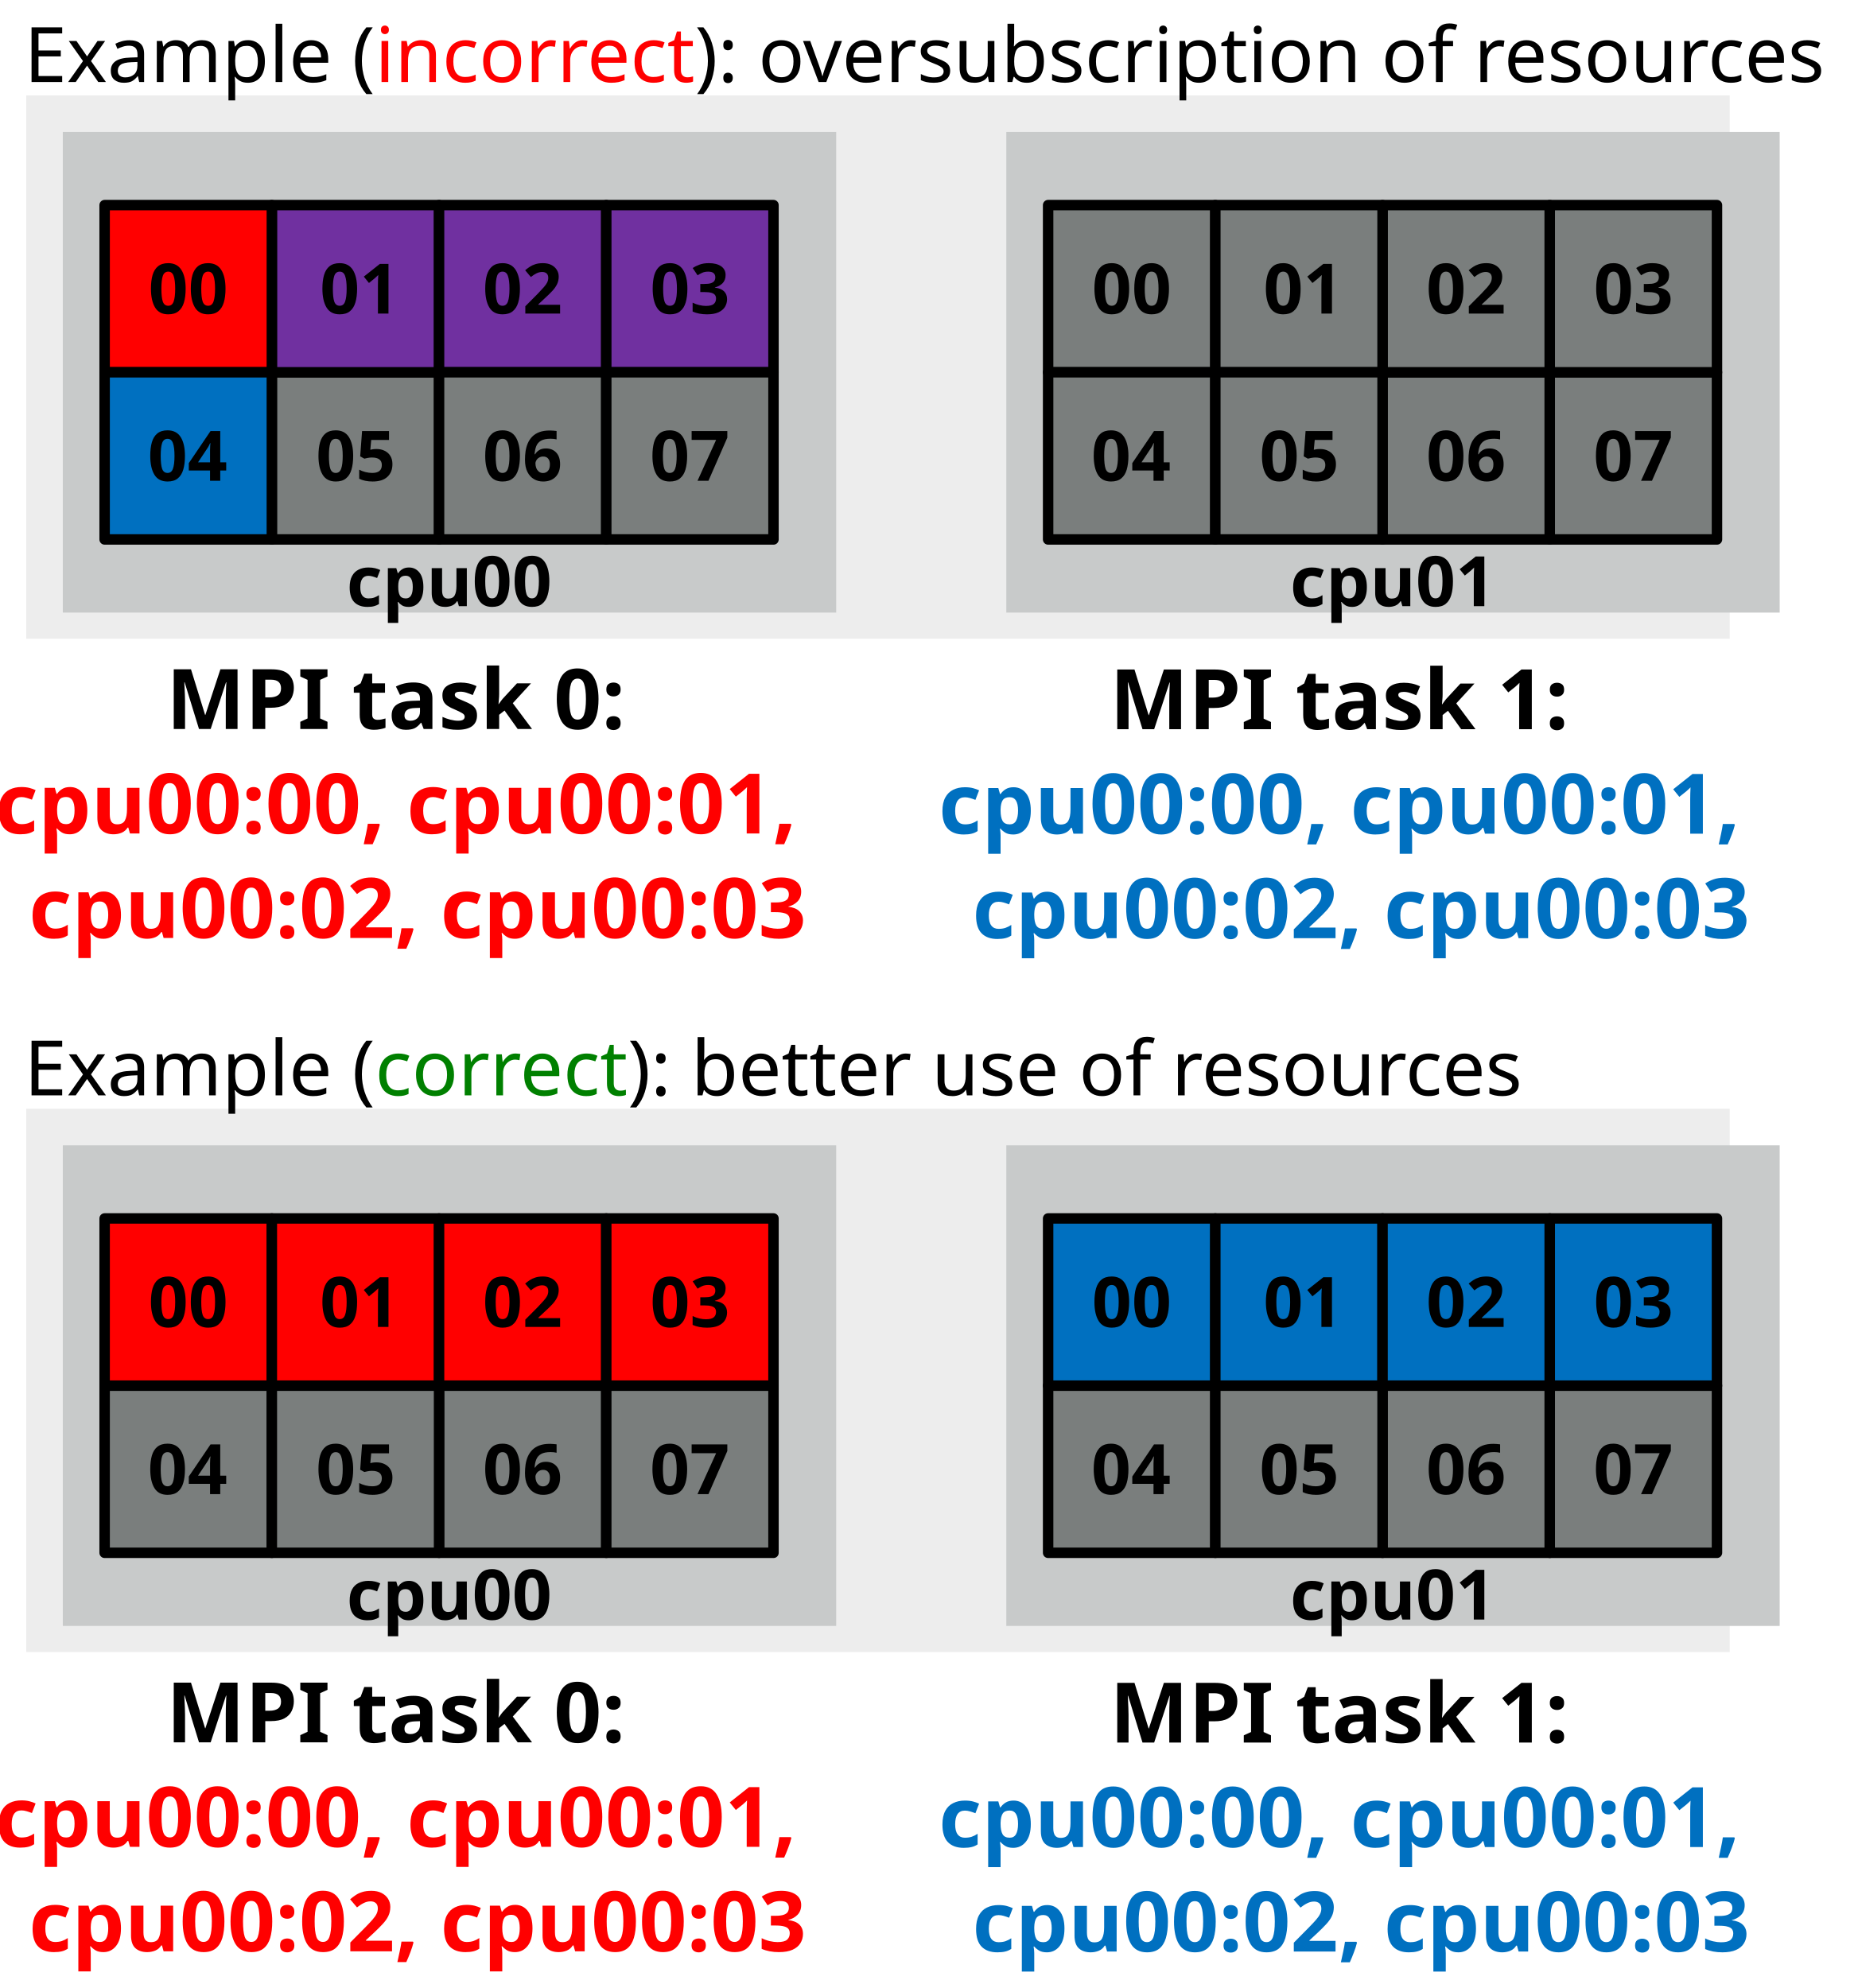
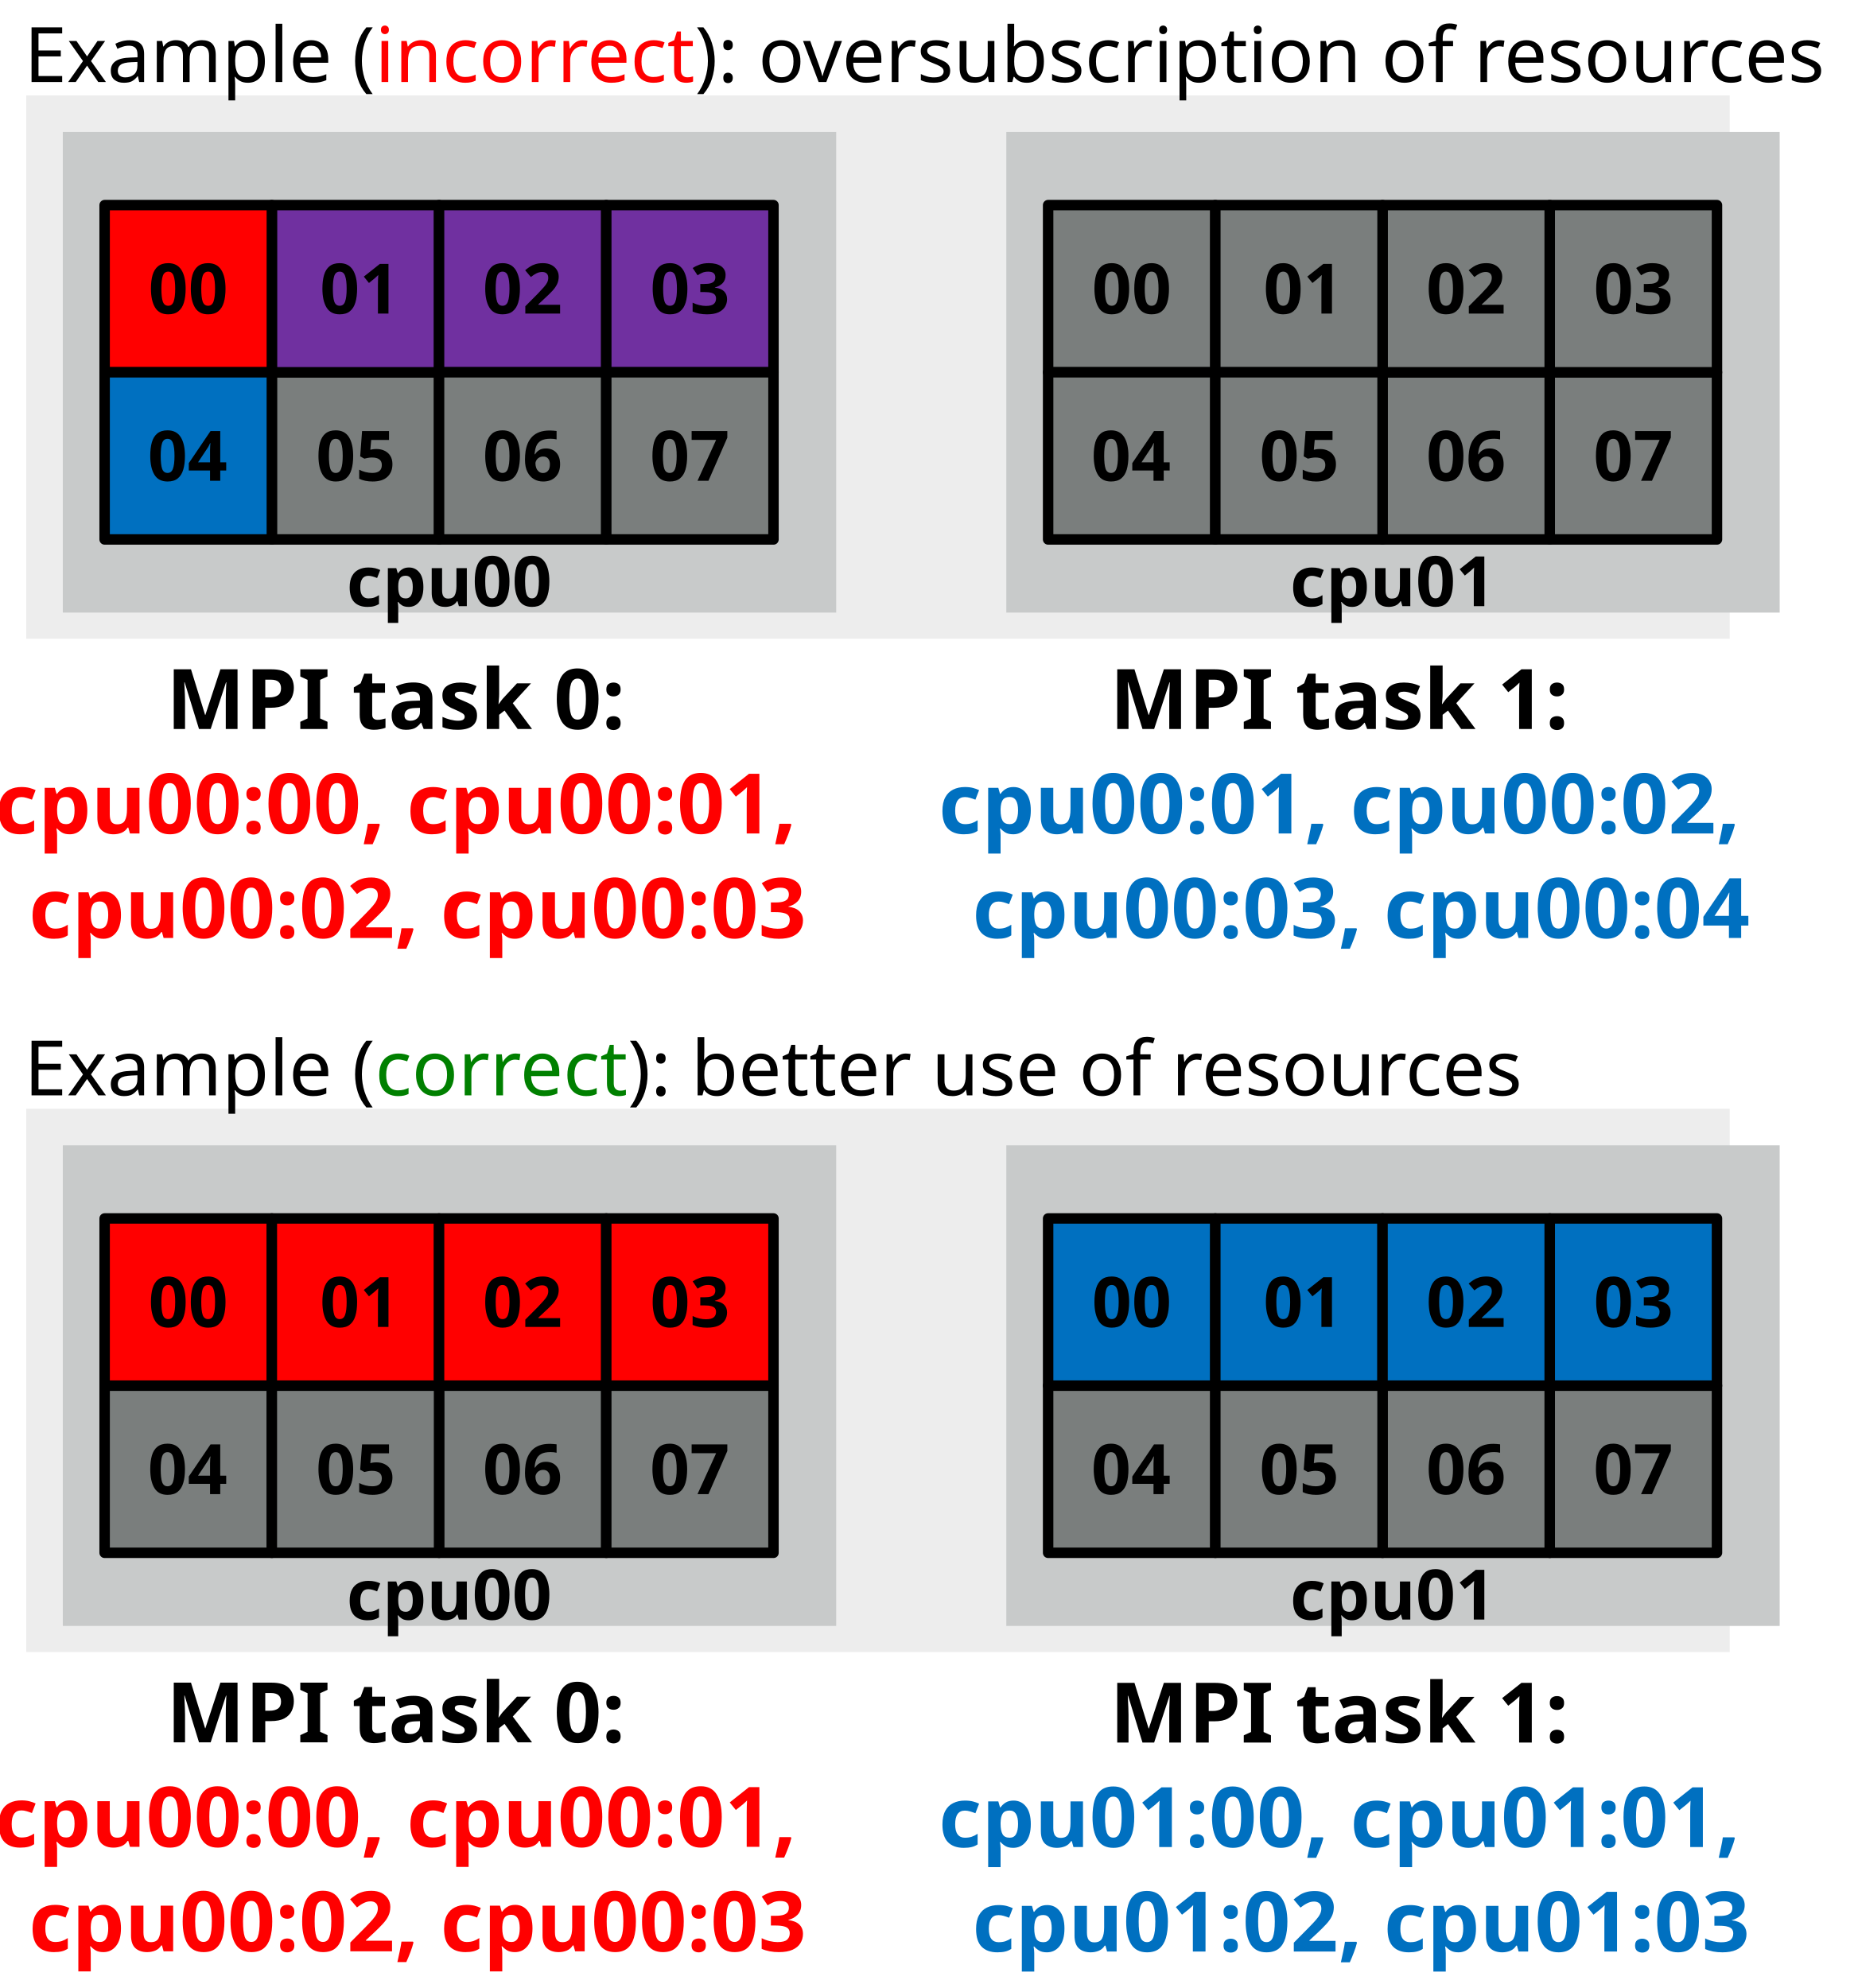
<svg xmlns="http://www.w3.org/2000/svg" xmlns:xlink="http://www.w3.org/1999/xlink" viewBox="0 0 355.548 380.532" height="380.532" width="355.548" xml:space="preserve" id="svg2" version="1.1">
  <defs id="defs6">
    <clipPath id="clipPath18" clipPathUnits="userSpaceOnUse">
      <path style="clip-rule:evenodd" id="path16" d="M 0,1.2207e-4 H 720 V 450 H 0 Z" />
    </clipPath>
    <clipPath id="clipPath38" clipPathUnits="userSpaceOnUse">
      <path style="clip-rule:evenodd" id="path36" d="M 1.0729e-5,0 H 720 V 450 H 1.0729e-5 Z" />
    </clipPath>
    <clipPath id="clipPath56" clipPathUnits="userSpaceOnUse">
      <path style="clip-rule:evenodd" id="path54" d="M 1.0729e-5,0 H 720 V 450 H 1.0729e-5 Z" />
    </clipPath>
    <clipPath id="clipPath74" clipPathUnits="userSpaceOnUse">
      <path style="clip-rule:evenodd" id="path72" d="M 1.0729e-5,0 H 720 V 450 H 1.0729e-5 Z" />
    </clipPath>
    <clipPath id="clipPath92" clipPathUnits="userSpaceOnUse">
      <path style="clip-rule:evenodd" id="path90" d="M 1.0729e-5,0 H 720 V 450 H 1.0729e-5 Z" />
    </clipPath>
    <clipPath id="clipPath110" clipPathUnits="userSpaceOnUse">
      <path style="clip-rule:evenodd" id="path108" d="M 1.0729e-5,0 H 720 V 450 H 1.0729e-5 Z" />
    </clipPath>
    <clipPath id="clipPath128" clipPathUnits="userSpaceOnUse">
      <path style="clip-rule:evenodd" id="path126" d="M 1.0729e-5,0 H 720 V 450 H 1.0729e-5 Z" />
    </clipPath>
    <clipPath id="clipPath146" clipPathUnits="userSpaceOnUse">
      <path style="clip-rule:evenodd" id="path144" d="M 1.0729e-5,0 H 720 V 450 H 1.0729e-5 Z" />
    </clipPath>
    <clipPath id="clipPath164" clipPathUnits="userSpaceOnUse">
      <path style="clip-rule:evenodd" id="path162" d="M 1.0729e-5,0 H 720 V 450 H 1.0729e-5 Z" />
    </clipPath>
    <clipPath id="clipPath176" clipPathUnits="userSpaceOnUse">
      <path style="clip-rule:evenodd" id="path174" d="M 1.0729e-5,0 H 720 V 450 H 1.0729e-5 Z" />
    </clipPath>
    <clipPath id="clipPath196" clipPathUnits="userSpaceOnUse">
      <path style="clip-rule:evenodd" id="path194" d="M 1.0729e-5,0 H 720 V 450 H 1.0729e-5 Z" />
    </clipPath>
    <clipPath id="clipPath214" clipPathUnits="userSpaceOnUse">
      <path style="clip-rule:evenodd" id="path212" d="M 1.0729e-5,0 H 720 V 450 H 1.0729e-5 Z" />
    </clipPath>
    <clipPath id="clipPath232" clipPathUnits="userSpaceOnUse">
      <path style="clip-rule:evenodd" id="path230" d="M 1.0729e-5,0 H 720 V 450 H 1.0729e-5 Z" />
    </clipPath>
    <clipPath id="clipPath250" clipPathUnits="userSpaceOnUse">
      <path style="clip-rule:evenodd" id="path248" d="M 1.0729e-5,0 H 720 V 450 H 1.0729e-5 Z" />
    </clipPath>
    <clipPath id="clipPath268" clipPathUnits="userSpaceOnUse">
      <path style="clip-rule:evenodd" id="path266" d="M 1.0729e-5,0 H 720 V 450 H 1.0729e-5 Z" />
    </clipPath>
    <clipPath id="clipPath286" clipPathUnits="userSpaceOnUse">
      <path style="clip-rule:evenodd" id="path284" d="M 1.0729e-5,0 H 720 V 450 H 1.0729e-5 Z" />
    </clipPath>
    <clipPath id="clipPath304" clipPathUnits="userSpaceOnUse">
      <path style="clip-rule:evenodd" id="path302" d="M 1.0729e-5,0 H 720 V 450 H 1.0729e-5 Z" />
    </clipPath>
    <clipPath id="clipPath322" clipPathUnits="userSpaceOnUse">
      <path style="clip-rule:evenodd" id="path320" d="M 1.0729e-5,0 H 720 V 450 H 1.0729e-5 Z" />
    </clipPath>
    <clipPath id="clipPath334" clipPathUnits="userSpaceOnUse">
      <path style="clip-rule:evenodd" id="path332" d="M 1.0729e-5,0 H 720 V 450 H 1.0729e-5 Z" />
    </clipPath>
    <clipPath id="clipPath356" clipPathUnits="userSpaceOnUse">
      <path style="clip-rule:evenodd" id="path354" d="M 1.0729e-5,0 H 720 V 450 H 1.0729e-5 Z" />
    </clipPath>
    <clipPath id="clipPath374" clipPathUnits="userSpaceOnUse">
      <path style="clip-rule:evenodd" id="path372" d="M 1.0729e-5,0 H 720 V 450 H 1.0729e-5 Z" />
    </clipPath>
    <clipPath id="clipPath392" clipPathUnits="userSpaceOnUse">
      <path style="clip-rule:evenodd" id="path390" d="M 1.0729e-5,0 H 720 V 450 H 1.0729e-5 Z" />
    </clipPath>
    <clipPath id="clipPath410" clipPathUnits="userSpaceOnUse">
      <path style="clip-rule:evenodd" id="path408" d="M 1.0729e-5,0 H 720 V 450 H 1.0729e-5 Z" />
    </clipPath>
    <clipPath id="clipPath428" clipPathUnits="userSpaceOnUse">
      <path style="clip-rule:evenodd" id="path426" d="M 1.0729e-5,0 H 720 V 450 H 1.0729e-5 Z" />
    </clipPath>
    <clipPath id="clipPath446" clipPathUnits="userSpaceOnUse">
      <path style="clip-rule:evenodd" id="path444" d="M 1.0729e-5,0 H 720 V 450 H 1.0729e-5 Z" />
    </clipPath>
    <clipPath id="clipPath464" clipPathUnits="userSpaceOnUse">
      <path style="clip-rule:evenodd" id="path462" d="M 1.0729e-5,0 H 720 V 450 H 1.0729e-5 Z" />
    </clipPath>
    <clipPath id="clipPath482" clipPathUnits="userSpaceOnUse">
      <path style="clip-rule:evenodd" id="path480" d="M 1.0729e-5,0 H 720 V 450 H 1.0729e-5 Z" />
    </clipPath>
    <clipPath id="clipPath494" clipPathUnits="userSpaceOnUse">
      <path style="clip-rule:evenodd" id="path492" d="M 1.0729e-5,0 H 720 V 450 H 1.0729e-5 Z" />
    </clipPath>
    <clipPath id="clipPath514" clipPathUnits="userSpaceOnUse">
      <path style="clip-rule:evenodd" id="path512" d="M 1.0729e-5,0 H 720 V 450 H 1.0729e-5 Z" />
    </clipPath>
    <clipPath id="clipPath532" clipPathUnits="userSpaceOnUse">
      <path style="clip-rule:evenodd" id="path530" d="M 1.0729e-5,0 H 720 V 450 H 1.0729e-5 Z" />
    </clipPath>
    <clipPath id="clipPath550" clipPathUnits="userSpaceOnUse">
      <path style="clip-rule:evenodd" id="path548" d="M 1.0729e-5,0 H 720 V 450 H 1.0729e-5 Z" />
    </clipPath>
    <clipPath id="clipPath568" clipPathUnits="userSpaceOnUse">
      <path style="clip-rule:evenodd" id="path566" d="M 1.0729e-5,0 H 720 V 450 H 1.0729e-5 Z" />
    </clipPath>
    <clipPath id="clipPath586" clipPathUnits="userSpaceOnUse">
      <path style="clip-rule:evenodd" id="path584" d="M 1.0729e-5,0 H 720 V 450 H 1.0729e-5 Z" />
    </clipPath>
    <clipPath id="clipPath604" clipPathUnits="userSpaceOnUse">
      <path style="clip-rule:evenodd" id="path602" d="M 1.0729e-5,0 H 720 V 450 H 1.0729e-5 Z" />
    </clipPath>
    <clipPath id="clipPath622" clipPathUnits="userSpaceOnUse">
      <path style="clip-rule:evenodd" id="path620" d="M 1.0729e-5,0 H 720 V 450 H 1.0729e-5 Z" />
    </clipPath>
    <clipPath id="clipPath640" clipPathUnits="userSpaceOnUse">
      <path style="clip-rule:evenodd" id="path638" d="M 1.0729e-5,0 H 720 V 450 H 1.0729e-5 Z" />
    </clipPath>
    <clipPath id="clipPath652" clipPathUnits="userSpaceOnUse">
      <path style="clip-rule:evenodd" id="path650" d="M 1.0729e-5,0 H 720 V 450 H 1.0729e-5 Z" />
    </clipPath>
    <clipPath id="clipPath664" clipPathUnits="userSpaceOnUse">
      <path style="clip-rule:evenodd" id="path662" d="M 1.0729e-5,0 H 720 V 450 H 1.0729e-5 Z" />
    </clipPath>
    <clipPath id="clipPath676" clipPathUnits="userSpaceOnUse">
      <path style="clip-rule:evenodd" id="path674" d="M 1.0729e-5,0 H 720 V 450 H 1.0729e-5 Z" />
    </clipPath>
    <clipPath id="clipPath688" clipPathUnits="userSpaceOnUse">
      <path style="clip-rule:evenodd" id="path686" d="M 1.0729e-5,0 H 720 V 450 H 1.0729e-5 Z" />
    </clipPath>
    <clipPath id="clipPath700" clipPathUnits="userSpaceOnUse">
      <path style="clip-rule:evenodd" id="path698" d="M 1.0729e-5,0 H 720 V 450 H 1.0729e-5 Z" />
    </clipPath>
    <clipPath id="clipPath712" clipPathUnits="userSpaceOnUse">
      <path style="clip-rule:evenodd" id="path710" d="M 1.0729e-5,0 H 720 V 450 H 1.0729e-5 Z" />
    </clipPath>
    <clipPath id="clipPath724" clipPathUnits="userSpaceOnUse">
      <path style="clip-rule:evenodd" id="path722" d="M 1.0729e-5,0 H 720 V 450 H 1.0729e-5 Z" />
    </clipPath>
    <clipPath id="clipPath736" clipPathUnits="userSpaceOnUse">
      <path style="clip-rule:evenodd" id="path734" d="M 1.0729e-5,0 H 720 V 450 H 1.0729e-5 Z" />
    </clipPath>
    <clipPath id="clipPath748" clipPathUnits="userSpaceOnUse">
      <path style="clip-rule:evenodd" id="path746" d="M 1.0729e-5,0 H 720 V 450 H 1.0729e-5 Z" />
    </clipPath>
    <clipPath id="clipPath760" clipPathUnits="userSpaceOnUse">
      <path style="clip-rule:evenodd" id="path758" d="M 1.0729e-5,0 H 720 V 450 H 1.0729e-5 Z" />
    </clipPath>
    <clipPath id="clipPath772" clipPathUnits="userSpaceOnUse">
      <path style="clip-rule:evenodd" id="path770" d="M 1.0729e-5,0 H 720 V 450 H 1.0729e-5 Z" />
    </clipPath>
    <clipPath id="clipPath784" clipPathUnits="userSpaceOnUse">
      <path style="clip-rule:evenodd" id="path782" d="M 1.0729e-5,0 H 720 V 450 H 1.0729e-5 Z" />
    </clipPath>
    <clipPath id="clipPath796" clipPathUnits="userSpaceOnUse">
      <path style="clip-rule:evenodd" id="path794" d="M 1.0729e-5,0 H 720 V 450 H 1.0729e-5 Z" />
    </clipPath>
    <clipPath id="clipPath808" clipPathUnits="userSpaceOnUse">
      <path style="clip-rule:evenodd" id="path806" d="M 1.0729e-5,0 H 720 V 450 H 1.0729e-5 Z" />
    </clipPath>
    <clipPath id="clipPath820" clipPathUnits="userSpaceOnUse">
      <path style="clip-rule:evenodd" id="path818" d="M 1.0729e-5,0 H 720 V 450 H 1.0729e-5 Z" />
    </clipPath>
    <clipPath id="clipPath832" clipPathUnits="userSpaceOnUse">
      <path style="clip-rule:evenodd" id="path830" d="M 1.0729e-5,0 H 720 V 450 H 1.0729e-5 Z" />
    </clipPath>
    <clipPath id="clipPath844" clipPathUnits="userSpaceOnUse">
      <path style="clip-rule:evenodd" id="path842" d="M 1.0729e-5,0 H 720 V 450 H 1.0729e-5 Z" />
    </clipPath>
    <clipPath id="clipPath856" clipPathUnits="userSpaceOnUse">
      <path style="clip-rule:evenodd" id="path854" d="M 1.0729e-5,0 H 720 V 450 H 1.0729e-5 Z" />
    </clipPath>
    <clipPath id="clipPath868" clipPathUnits="userSpaceOnUse">
      <path style="clip-rule:evenodd" id="path866" d="M 1.0729e-5,0 H 720 V 450 H 1.0729e-5 Z" />
    </clipPath>
    <clipPath id="clipPath880" clipPathUnits="userSpaceOnUse">
      <path style="clip-rule:evenodd" id="path878" d="M 1.0729e-5,0 H 720 V 450 H 1.0729e-5 Z" />
    </clipPath>
    <clipPath id="clipPath892" clipPathUnits="userSpaceOnUse">
      <path style="clip-rule:evenodd" id="path890" d="M 1.0729e-5,0 H 720 V 450 H 1.0729e-5 Z" />
    </clipPath>
    <clipPath id="clipPath904" clipPathUnits="userSpaceOnUse">
      <path style="clip-rule:evenodd" id="path902" d="M 1.0729e-5,0 H 720 V 450 H 1.0729e-5 Z" />
    </clipPath>
    <clipPath id="clipPath916" clipPathUnits="userSpaceOnUse">
      <path style="clip-rule:evenodd" id="path914" d="M 1.0729e-5,0 H 720 V 450 H 1.0729e-5 Z" />
    </clipPath>
    <clipPath id="clipPath928" clipPathUnits="userSpaceOnUse">
      <path style="clip-rule:evenodd" id="path926" d="M 1.0729e-5,0 H 720 V 450 H 1.0729e-5 Z" />
    </clipPath>
    <clipPath id="clipPath940" clipPathUnits="userSpaceOnUse">
      <path style="clip-rule:evenodd" id="path938" d="M 1.0729e-5,0 H 720 V 450 H 1.0729e-5 Z" />
    </clipPath>
    <clipPath id="clipPath952" clipPathUnits="userSpaceOnUse">
      <path style="clip-rule:evenodd" id="path950" d="M 1.0729e-5,0 H 720 V 450 H 1.0729e-5 Z" />
    </clipPath>
    <clipPath id="clipPath964" clipPathUnits="userSpaceOnUse">
      <path style="clip-rule:evenodd" id="path962" d="M 1.0729e-5,0 H 720 V 450 H 1.0729e-5 Z" />
    </clipPath>
    <clipPath id="clipPath976" clipPathUnits="userSpaceOnUse">
      <path style="clip-rule:evenodd" id="path974" d="M 1.0729e-5,0 H 720 V 450 H 1.0729e-5 Z" />
    </clipPath>
    <clipPath id="clipPath988" clipPathUnits="userSpaceOnUse">
      <path style="clip-rule:evenodd" id="path986" d="M 1.0729e-5,0 H 720 V 450 H 1.0729e-5 Z" />
    </clipPath>
    <clipPath id="clipPath1000" clipPathUnits="userSpaceOnUse">
      <path style="clip-rule:evenodd" id="path998" d="M 1.0729e-5,0 H 720 V 450 H 1.0729e-5 Z" />
    </clipPath>
    <clipPath id="clipPath1012" clipPathUnits="userSpaceOnUse">
      <path style="clip-rule:evenodd" id="path1010" d="M 1.0729e-5,0 H 720 V 450 H 1.0729e-5 Z" />
    </clipPath>
    <clipPath id="clipPath1024" clipPathUnits="userSpaceOnUse">
      <path style="clip-rule:evenodd" id="path1022" d="M 1.0729e-5,0 H 720 V 450 H 1.0729e-5 Z" />
    </clipPath>
    <clipPath id="clipPath1036" clipPathUnits="userSpaceOnUse">
      <path style="clip-rule:evenodd" id="path1034" d="M 1.0729e-5,0 H 720 V 450 H 1.0729e-5 Z" />
    </clipPath>
    <clipPath id="clipPath1048" clipPathUnits="userSpaceOnUse">
      <path style="clip-rule:evenodd" id="path1046" d="M 1.0729e-5,0 H 720 V 450 H 1.0729e-5 Z" />
    </clipPath>
    <clipPath id="clipPath1060" clipPathUnits="userSpaceOnUse">
      <path style="clip-rule:evenodd" id="path1058" d="M 1.0729e-5,0 H 720 V 450 H 1.0729e-5 Z" />
    </clipPath>
    <clipPath id="clipPath1072" clipPathUnits="userSpaceOnUse">
      <path style="clip-rule:evenodd" id="path1070" d="M 1.0729e-5,0 H 720 V 450 H 1.0729e-5 Z" />
    </clipPath>
    <clipPath id="clipPath1084" clipPathUnits="userSpaceOnUse">
      <path style="clip-rule:evenodd" id="path1082" d="M 1.0729e-5,0 H 720 V 450 H 1.0729e-5 Z" />
    </clipPath>
    <clipPath id="clipPath1096" clipPathUnits="userSpaceOnUse">
      <path style="clip-rule:evenodd" id="path1094" d="M 1.0729e-5,0 H 720 V 450 H 1.0729e-5 Z" />
    </clipPath>
    <clipPath id="clipPath1108" clipPathUnits="userSpaceOnUse">
      <path style="clip-rule:evenodd" id="path1106" d="M 1.0729e-5,0 H 720 V 450 H 1.0729e-5 Z" />
    </clipPath>
    <clipPath id="clipPath1120" clipPathUnits="userSpaceOnUse">
      <path style="clip-rule:evenodd" id="path1118" d="M 1.0729e-5,0 H 720 V 450 H 1.0729e-5 Z" />
    </clipPath>
    <clipPath id="clipPath1132" clipPathUnits="userSpaceOnUse">
      <path style="clip-rule:evenodd" id="path1130" d="M 1.0729e-5,0 H 720 V 450 H 1.0729e-5 Z" />
    </clipPath>
    <clipPath id="clipPath1144" clipPathUnits="userSpaceOnUse">
      <path style="clip-rule:evenodd" id="path1142" d="M 1.0729e-5,0 H 720 V 450 H 1.0729e-5 Z" />
    </clipPath>
  </defs>
  <path d="M 5.023,122.259 H 331.023 v -104 H 5.023 Z" style="fill:#ededed;fill-opacity:1;fill-rule:evenodd;stroke:none;stroke-width:1.333" id="path22" />
  <path d="M 12.023,117.259 H 160.023 v -92 H 12.023 Z" style="fill:#c8caca;fill-opacity:1;fill-rule:evenodd;stroke:none;stroke-width:1.333" id="path24" />
  <path d="m 52.023,103.259 h 32 v -32 h -32 z" style="fill:#7a7e7d;fill-opacity:1;stroke:#000000;stroke-width:2;stroke-linecap:butt;stroke-linejoin:round;stroke-miterlimit:10;stroke-dasharray:none;stroke-opacity:1" id="path154" />
  <path d="m 52.023,71.259 h 32 v -32 h -32 z" style="fill:#7030a0;fill-opacity:1;stroke:#000000;stroke-width:2;stroke-linecap:butt;stroke-linejoin:round;stroke-miterlimit:10;stroke-dasharray:none;stroke-opacity:1" id="path118" />
  <path d="m 20.023,71.259 h 32 v -32 h -32 z" style="fill:#ff0000;stroke:#000000;stroke-width:2;stroke-linecap:butt;stroke-linejoin:round;stroke-miterlimit:10;stroke-dasharray:none;stroke-opacity:1;fill-opacity:1" id="path28" />
  <path d="m 20.023,103.259 h 32 v -32 h -32 z" style="fill:#0070c0;stroke:#000000;stroke-width:2;stroke-linecap:butt;stroke-linejoin:round;stroke-miterlimit:10;stroke-dasharray:none;stroke-opacity:1;fill-opacity:1" id="path100" />
  <use x="0" y="0" xlink:href="#path118" id="use5995" transform="translate(32)" width="100%" height="100%" style="" />
  <use x="0" y="0" xlink:href="#path118" id="use5997" transform="translate(64)" width="100%" height="100%" style="" />
  <use x="0" y="0" xlink:href="#path154" id="use5999" transform="translate(32)" width="100%" height="100%" style="" />
  <use height="100%" width="100%" transform="translate(64)" id="use6001" xlink:href="#path154" y="0" x="0" style="" />
  <path id="path6021" style="fill:#c8caca;fill-opacity:1;fill-rule:evenodd;stroke:none;stroke-width:1.333" d="m 192.58,117.259 h 148 v -92 H 192.58 Z" />
  <use height="100%" width="100%" transform="translate(212.5574)" id="use6035" xlink:href="#path154" y="0" x="0" />
  <use x="0" y="0" xlink:href="#path154" id="use6037" transform="translate(244.5574)" width="100%" height="100%" />
  <use x="0" y="0" xlink:href="#path154" id="use6075" transform="translate(212.5574,-32)" width="100%" height="100%" />
  <use height="100%" width="100%" transform="translate(244.5574,-32)" id="use6077" xlink:href="#path154" y="0" x="0" />
  <use height="100%" width="100%" transform="translate(148.5574,-32)" id="use6079" xlink:href="#path154" y="0" x="0" />
  <use x="0" y="0" xlink:href="#path154" id="use6081" transform="translate(180.5574,-32)" width="100%" height="100%" />
  <use x="0" y="0" xlink:href="#path154" id="use6083" transform="translate(148.5574)" width="100%" height="100%" />
  <use height="100%" width="100%" transform="translate(180.5574)" id="use6085" xlink:href="#path154" y="0" x="0" />
  <text style="font-style:normal;font-variant:normal;font-weight:bold;font-stretch:normal;font-size:13.333px;font-family:'Noto Sans';-inkscape-font-specification:'Noto Sans, Bold';font-variant-ligatures:normal;font-variant-caps:normal;font-variant-numeric:normal;font-feature-settings:normal;text-align:start;writing-mode:lr-tb;text-anchor:start;fill:#000000;fill-opacity:1;fill-rule:nonzero;stroke:none;stroke-width:1.333" id="text42" x="28.401" y="60.026">
    <tspan id="tspan6003" x="28.401" y="60.026">00</tspan>
  </text>
  <text style="font-style:normal;font-variant:normal;font-weight:bold;font-stretch:normal;font-size:13.333px;font-family:'Noto Sans';-inkscape-font-specification:'Noto Sans, Bold';font-variant-ligatures:normal;font-variant-caps:normal;font-variant-numeric:normal;font-feature-settings:normal;text-align:start;writing-mode:lr-tb;text-anchor:start;fill:#000000;fill-opacity:1;fill-rule:nonzero;stroke:none;stroke-width:1.333" id="text60" x="61.215" y="60.026">
    <tspan id="tspan6005" x="61.215" y="60.026">01</tspan>
  </text>
  <text style="font-style:normal;font-variant:normal;font-weight:bold;font-stretch:normal;font-size:13.333px;font-family:'Noto Sans';-inkscape-font-specification:'Noto Sans, Bold';font-variant-ligatures:normal;font-variant-caps:normal;font-variant-numeric:normal;font-feature-settings:normal;text-align:start;writing-mode:lr-tb;text-anchor:start;fill:#000000;fill-opacity:1;fill-rule:nonzero;stroke:none;stroke-width:1.333" id="text78" x="92.375" y="60.026">
    <tspan id="tspan6007" x="92.375" y="60.026">02</tspan>
  </text>
  <text style="font-style:normal;font-variant:normal;font-weight:bold;font-stretch:normal;font-size:13.333px;font-family:'Noto Sans';-inkscape-font-specification:'Noto Sans, Bold';font-variant-ligatures:normal;font-variant-caps:normal;font-variant-numeric:normal;font-feature-settings:normal;text-align:start;writing-mode:lr-tb;text-anchor:start;fill:#000000;fill-opacity:1;fill-rule:nonzero;stroke:none;stroke-width:1.333" id="text96" x="124.421" y="60.026">
    <tspan id="tspan6009" x="124.421" y="60.026">03</tspan>
  </text>
  <text style="font-style:normal;font-variant:normal;font-weight:bold;font-stretch:normal;font-size:13.333px;font-family:'Noto Sans';-inkscape-font-specification:'Noto Sans, Bold';font-variant-ligatures:normal;font-variant-caps:normal;font-variant-numeric:normal;font-feature-settings:normal;text-align:start;writing-mode:lr-tb;text-anchor:start;fill:#000000;fill-opacity:1;fill-rule:nonzero;stroke:none;stroke-width:1.333" id="text114" x="28.268" y="92.026">
    <tspan id="tspan6011" x="28.268" y="92.026">04</tspan>
  </text>
  <text style="font-style:normal;font-variant:normal;font-weight:bold;font-stretch:normal;font-size:13.333px;font-family:'Noto Sans';-inkscape-font-specification:'Noto Sans, Bold';font-variant-ligatures:normal;font-variant-caps:normal;font-variant-numeric:normal;font-feature-settings:normal;text-align:start;writing-mode:lr-tb;text-anchor:start;fill:#000000;fill-opacity:1;fill-rule:nonzero;stroke:none;stroke-width:1.333" id="text132" x="60.461" y="92.026">
    <tspan id="tspan6013" x="60.461" y="92.026">05</tspan>
  </text>
  <text style="font-style:normal;font-variant:normal;font-weight:bold;font-stretch:normal;font-size:13.333px;font-family:'Noto Sans';-inkscape-font-specification:'Noto Sans, Bold';font-variant-ligatures:normal;font-variant-caps:normal;font-variant-numeric:normal;font-feature-settings:normal;text-align:start;writing-mode:lr-tb;text-anchor:start;fill:#000000;fill-opacity:1;fill-rule:nonzero;stroke:none;stroke-width:1.333" id="text150" x="92.375" y="92.026">
    <tspan id="tspan6015" x="92.375" y="92.026">06</tspan>
  </text>
  <text style="font-style:normal;font-variant:normal;font-weight:bold;font-stretch:normal;font-size:13.333px;font-family:'Noto Sans';-inkscape-font-specification:'Noto Sans, Bold';font-variant-ligatures:normal;font-variant-caps:normal;font-variant-numeric:normal;font-feature-settings:normal;text-align:start;writing-mode:lr-tb;text-anchor:start;fill:#000000;fill-opacity:1;fill-rule:nonzero;stroke:none;stroke-width:1.333" id="text168" x="124.375" y="92.026">
    <tspan id="tspan6017" x="124.375" y="92.026">07</tspan>
  </text>
  <text style="font-style:normal;font-variant:normal;font-weight:bold;font-stretch:normal;font-size:13.333px;font-family:'Noto Sans';-inkscape-font-specification:'Noto Sans, Bold';font-variant-ligatures:normal;font-variant-caps:normal;font-variant-numeric:normal;font-feature-settings:normal;text-align:start;writing-mode:lr-tb;text-anchor:start;fill:#000000;fill-opacity:1;fill-rule:nonzero;stroke:none;stroke-width:1.333" id="text180" x="66.323" y="116.032">
    <tspan id="tspan6019" x="66.323" y="116.032">cpu00</tspan>
  </text>
  <text y="60.026" x="208.959" id="text6041" style="font-style:normal;font-variant:normal;font-weight:bold;font-stretch:normal;font-size:13.333px;font-family:'Noto Sans';-inkscape-font-specification:'Noto Sans, Bold';font-variant-ligatures:normal;font-variant-caps:normal;font-variant-numeric:normal;font-feature-settings:normal;text-align:start;writing-mode:lr-tb;text-anchor:start;fill:#000000;fill-opacity:1;fill-rule:nonzero;stroke:none;stroke-width:1.333">
    <tspan y="60.026" x="208.959" id="tspan6039">00</tspan>
  </text>
  <text y="60.026" x="241.772" id="text6045" style="font-style:normal;font-variant:normal;font-weight:bold;font-stretch:normal;font-size:13.333px;font-family:'Noto Sans';-inkscape-font-specification:'Noto Sans, Bold';font-variant-ligatures:normal;font-variant-caps:normal;font-variant-numeric:normal;font-feature-settings:normal;text-align:start;writing-mode:lr-tb;text-anchor:start;fill:#000000;fill-opacity:1;fill-rule:nonzero;stroke:none;stroke-width:1.333">
    <tspan y="60.026" x="241.772" id="tspan6043">01</tspan>
  </text>
  <text y="60.026" x="272.932" id="text6049" style="font-style:normal;font-variant:normal;font-weight:bold;font-stretch:normal;font-size:13.333px;font-family:'Noto Sans';-inkscape-font-specification:'Noto Sans, Bold';font-variant-ligatures:normal;font-variant-caps:normal;font-variant-numeric:normal;font-feature-settings:normal;text-align:start;writing-mode:lr-tb;text-anchor:start;fill:#000000;fill-opacity:1;fill-rule:nonzero;stroke:none;stroke-width:1.333">
    <tspan y="60.026" x="272.932" id="tspan6047">02</tspan>
  </text>
  <text y="60.026" x="304.979" id="text6053" style="font-style:normal;font-variant:normal;font-weight:bold;font-stretch:normal;font-size:13.333px;font-family:'Noto Sans';-inkscape-font-specification:'Noto Sans, Bold';font-variant-ligatures:normal;font-variant-caps:normal;font-variant-numeric:normal;font-feature-settings:normal;text-align:start;writing-mode:lr-tb;text-anchor:start;fill:#000000;fill-opacity:1;fill-rule:nonzero;stroke:none;stroke-width:1.333">
    <tspan y="60.026" x="304.979" id="tspan6051">03</tspan>
  </text>
  <text y="92.026" x="208.825" id="text6057" style="font-style:normal;font-variant:normal;font-weight:bold;font-stretch:normal;font-size:13.333px;font-family:'Noto Sans';-inkscape-font-specification:'Noto Sans, Bold';font-variant-ligatures:normal;font-variant-caps:normal;font-variant-numeric:normal;font-feature-settings:normal;text-align:start;writing-mode:lr-tb;text-anchor:start;fill:#000000;fill-opacity:1;fill-rule:nonzero;stroke:none;stroke-width:1.333">
    <tspan y="92.026" x="208.825" id="tspan6055">04</tspan>
  </text>
  <text y="92.026" x="241.019" id="text6061" style="font-style:normal;font-variant:normal;font-weight:bold;font-stretch:normal;font-size:13.333px;font-family:'Noto Sans';-inkscape-font-specification:'Noto Sans, Bold';font-variant-ligatures:normal;font-variant-caps:normal;font-variant-numeric:normal;font-feature-settings:normal;text-align:start;writing-mode:lr-tb;text-anchor:start;fill:#000000;fill-opacity:1;fill-rule:nonzero;stroke:none;stroke-width:1.333">
    <tspan y="92.026" x="241.019" id="tspan6059">05</tspan>
  </text>
  <text y="92.026" x="272.932" id="text6065" style="font-style:normal;font-variant:normal;font-weight:bold;font-stretch:normal;font-size:13.333px;font-family:'Noto Sans';-inkscape-font-specification:'Noto Sans, Bold';font-variant-ligatures:normal;font-variant-caps:normal;font-variant-numeric:normal;font-feature-settings:normal;text-align:start;writing-mode:lr-tb;text-anchor:start;fill:#000000;fill-opacity:1;fill-rule:nonzero;stroke:none;stroke-width:1.333">
    <tspan y="92.026" x="272.932" id="tspan6063">06</tspan>
  </text>
  <text y="92.026" x="304.932" id="text6069" style="font-style:normal;font-variant:normal;font-weight:bold;font-stretch:normal;font-size:13.333px;font-family:'Noto Sans';-inkscape-font-specification:'Noto Sans, Bold';font-variant-ligatures:normal;font-variant-caps:normal;font-variant-numeric:normal;font-feature-settings:normal;text-align:start;writing-mode:lr-tb;text-anchor:start;fill:#000000;fill-opacity:1;fill-rule:nonzero;stroke:none;stroke-width:1.333">
    <tspan y="92.026" x="304.932" id="tspan6067">07</tspan>
  </text>
  <text y="116.032" x="246.88" id="text6073" style="font-style:normal;font-variant:normal;font-weight:bold;font-stretch:normal;font-size:13.333px;font-family:'Noto Sans';-inkscape-font-specification:'Noto Sans, Bold';font-variant-ligatures:normal;font-variant-caps:normal;font-variant-numeric:normal;font-feature-settings:normal;text-align:start;writing-mode:lr-tb;text-anchor:start;fill:#000000;fill-opacity:1;fill-rule:nonzero;stroke:none;stroke-width:1.333">
    <tspan id="tspan6101" x="246.88" y="116.032">cpu01</tspan>
  </text>
  <text xml:space="preserve" style="font-style:normal;font-variant:normal;font-weight:normal;font-stretch:normal;font-size:14.667px;line-height:1.25;font-family:'Noto Sans';-inkscape-font-specification:'Noto Sans, Normal';font-variant-ligatures:normal;font-variant-caps:normal;font-variant-numeric:normal;font-feature-settings:normal;text-align:start;letter-spacing:0px;word-spacing:0px;writing-mode:lr-tb;text-anchor:start;fill:#000000;fill-opacity:1;stroke:none" x="4.618" y="15.702" id="text6089">
    <tspan id="tspan6087" x="4.618" y="15.702">Example (<tspan style="font-style:normal;font-variant:normal;font-weight:normal;font-stretch:normal;font-size:14.667px;line-height:1.25;font-family:'Noto Sans';-inkscape-font-specification:'Noto Sans, Normal';font-variant-ligatures:normal;font-variant-caps:normal;font-variant-numeric:normal;font-feature-settings:normal;text-align:start;writing-mode:lr-tb;text-anchor:start;fill:#ff0000" id="tspan6091">incorrect</tspan>): oversubscription of resources</tspan>
  </text>
  <text xml:space="preserve" style="font-style:normal;font-variant:normal;font-weight:bold;font-stretch:normal;font-size:16px;line-height:1.25;font-family:'Noto Sans';-inkscape-font-specification:'Noto Sans, Bold';font-variant-ligatures:normal;font-variant-caps:normal;font-variant-numeric:normal;font-feature-settings:normal;text-align:center;letter-spacing:0px;word-spacing:0px;writing-mode:lr-tb;text-anchor:middle;fill:#ff0000;fill-opacity:1;stroke:none" x="86.152" y="139.539" id="text6105">
    <tspan id="tspan6133" x="86.152" y="139.539" style="fill:#000000">MPI task 0:</tspan>
    <tspan id="tspan6135" x="86.152" y="159.539">cpu00:00, cpu00:01,</tspan>
    <tspan id="tspan6137" x="86.152" y="179.539">cpu00:02, cpu00:03</tspan>
  </text>
-   <text id="text6161" y="139.579" x="266.71" style="font-style:normal;font-variant:normal;font-weight:bold;font-stretch:normal;font-size:16px;line-height:1.25;font-family:'Noto Sans';-inkscape-font-specification:'Noto Sans, Bold';font-variant-ligatures:normal;font-variant-caps:normal;font-variant-numeric:normal;font-feature-settings:normal;text-align:center;letter-spacing:0px;word-spacing:0px;writing-mode:lr-tb;text-anchor:middle;fill:#0070c0;fill-opacity:1;stroke:none" xml:space="preserve">
-     <tspan id="tspan6177" x="266.71" y="139.579" style="fill:#000000">MPI task 1:</tspan>
-     <tspan id="tspan6179" x="266.71" y="159.579">cpu00:00, cpu00:01,</tspan>
-     <tspan id="tspan6181" x="266.71" y="179.579">cpu00:02, cpu00:03</tspan>
+   <text id="text6161" y="139.539" x="266.709" style="font-style:normal;font-variant:normal;font-weight:bold;font-stretch:normal;font-size:16px;line-height:1.25;font-family:'Noto Sans';-inkscape-font-specification:'Noto Sans, Bold';font-variant-ligatures:normal;font-variant-caps:normal;font-variant-numeric:normal;font-feature-settings:normal;text-align:center;letter-spacing:0px;word-spacing:0px;writing-mode:lr-tb;text-anchor:middle;fill:#0070c0;fill-opacity:1;stroke:none" xml:space="preserve">
+     <tspan id="tspan1099" style="font-style:normal;font-variant:normal;font-weight:bold;font-stretch:normal;font-size:16px;font-family:'Noto Sans';-inkscape-font-specification:'Noto Sans, Bold';font-variant-ligatures:normal;font-variant-caps:normal;font-variant-numeric:normal;font-feature-settings:normal;text-align:center;writing-mode:lr-tb;text-anchor:middle;fill:#000000" x="266.709" y="139.539">MPI task 1:</tspan>
+     <tspan id="tspan1101" x="266.709" y="159.539">cpu00:01, cpu00:02,</tspan>
+     <tspan id="tspan1103" x="266.709" y="179.539">cpu00:03, cpu00:04</tspan>
  </text>
  <path id="path6187" style="fill:#ededed;fill-opacity:1;fill-rule:evenodd;stroke:none;stroke-width:1.333" d="M 5.023,316.229 H 331.023 v -104 H 5.023 Z" />
  <path id="path6189" style="fill:#c8caca;fill-opacity:1;fill-rule:evenodd;stroke:none;stroke-width:1.333" d="M 12.023,311.229 H 160.023 v -92 H 12.023 Z" />
  <use height="100%" width="100%" transform="translate(32,193.9704)" id="use6203" xlink:href="#path154" y="0" x="0" />
  <use x="0" y="0" xlink:href="#path154" id="use6205" transform="translate(64,193.9704)" width="100%" height="100%" />
  <path d="m 192.58,311.229 h 148 v -92 H 192.58 Z" style="fill:#c8caca;fill-opacity:1;fill-rule:evenodd;stroke:none;stroke-width:1.333" id="path6207" />
  <use x="0" y="0" xlink:href="#path154" id="use6209" transform="translate(212.5574,193.9704)" width="100%" height="100%" />
  <use height="100%" width="100%" transform="translate(244.5574,193.9704)" id="use6211" xlink:href="#path154" y="0" x="0" />
  <use height="100%" width="100%" transform="translate(148.5574,193.9704)" id="use6221" xlink:href="#path154" y="0" x="0" />
  <use x="0" y="0" xlink:href="#path154" id="use6223" transform="translate(180.5574,193.9704)" width="100%" height="100%" />
  <text id="text6301" y="209.672" x="4.618" style="font-style:normal;font-variant:normal;font-weight:normal;font-stretch:normal;font-size:14.667px;line-height:1.25;font-family:'Noto Sans';-inkscape-font-specification:'Noto Sans, Normal';font-variant-ligatures:normal;font-variant-caps:normal;font-variant-numeric:normal;font-feature-settings:normal;text-align:start;letter-spacing:0px;word-spacing:0px;writing-mode:lr-tb;text-anchor:start;fill:#000000;fill-opacity:1;stroke:none" xml:space="preserve">
    <tspan y="209.672" x="4.618" id="tspan6299">Example (<tspan style="fill:#008000" id="tspan6319">correct</tspan>): better use of resources</tspan>
  </text>
  <text id="text6309" y="333.509" x="86.152" style="font-style:normal;font-variant:normal;font-weight:bold;font-stretch:normal;font-size:16px;line-height:1.25;font-family:'Noto Sans';-inkscape-font-specification:'Noto Sans, Bold';font-variant-ligatures:normal;font-variant-caps:normal;font-variant-numeric:normal;font-feature-settings:normal;text-align:center;letter-spacing:0px;word-spacing:0px;writing-mode:lr-tb;text-anchor:middle;fill:#ff0000;fill-opacity:1;stroke:none" xml:space="preserve">
    <tspan style="fill:#000000" y="333.509" x="86.152" id="tspan6303">MPI task 0:</tspan>
    <tspan y="353.509" x="86.152" id="tspan6305">cpu00:00, cpu00:01,</tspan>
    <tspan y="373.509" x="86.152" id="tspan6307">cpu00:02, cpu00:03</tspan>
  </text>
-   <text xml:space="preserve" style="font-style:normal;font-variant:normal;font-weight:bold;font-stretch:normal;font-size:16px;line-height:1.25;font-family:'Noto Sans';-inkscape-font-specification:'Noto Sans, Bold';font-variant-ligatures:normal;font-variant-caps:normal;font-variant-numeric:normal;font-feature-settings:normal;text-align:center;letter-spacing:0px;word-spacing:0px;writing-mode:lr-tb;text-anchor:middle;fill:#0070c0;fill-opacity:1;stroke:none" x="266.71" y="333.55" id="text6317">
-     <tspan style="fill:#000000" y="333.55" x="266.71" id="tspan6311">MPI task 1:</tspan>
-     <tspan y="353.55" x="266.71" id="tspan6313">cpu00:00, cpu00:01,</tspan>
-     <tspan y="373.55" x="266.71" id="tspan6315">cpu00:02, cpu00:03</tspan>
+   <text xml:space="preserve" style="font-style:normal;font-variant:normal;font-weight:bold;font-stretch:normal;font-size:16px;line-height:1.25;font-family:'Noto Sans';-inkscape-font-specification:'Noto Sans, Bold';font-variant-ligatures:normal;font-variant-caps:normal;font-variant-numeric:normal;font-feature-settings:normal;text-align:center;letter-spacing:0px;word-spacing:0px;writing-mode:lr-tb;text-anchor:middle;fill:#0070c0;fill-opacity:1;stroke:none" x="266.709" y="333.55" id="text6317">
+     <tspan id="tspan1105" style="font-style:normal;font-variant:normal;font-weight:bold;font-stretch:normal;font-size:16px;font-family:'Noto Sans';-inkscape-font-specification:'Noto Sans, Bold';font-variant-ligatures:normal;font-variant-caps:normal;font-variant-numeric:normal;font-feature-settings:normal;text-align:center;writing-mode:lr-tb;text-anchor:middle;fill:#000000" x="266.709" y="333.55">MPI task 1:</tspan>
+     <tspan id="tspan1107" x="266.709" y="353.55">cpu01:00, cpu01:01,</tspan>
+     <tspan id="tspan1109" x="266.709" y="373.55">cpu01:02, cpu01:03</tspan>
  </text>
  <use x="0" y="0" xlink:href="#path154" id="use6327" transform="translate(-32,193.9704)" width="100%" height="100%" />
  <use height="100%" width="100%" transform="translate(0,193.9704)" id="use6329" xlink:href="#path154" y="0" x="0" />
  <use x="0" y="0" xlink:href="#path28" id="use6341" transform="translate(0,193.9704)" width="100%" height="100%" />
  <use height="100%" width="100%" transform="translate(32,193.9704)" id="use6343" xlink:href="#path28" y="0" x="0" />
  <use height="100%" width="100%" transform="translate(64,193.9704)" id="use6345" xlink:href="#path28" y="0" x="0" />
  <use x="0" y="0" xlink:href="#path28" id="use6347" transform="translate(96,193.9704)" width="100%" height="100%" />
  <use x="0" y="0" xlink:href="#path100" id="use6353" transform="translate(180.5574,161.9704)" width="100%" height="100%" />
  <use height="100%" width="100%" transform="translate(212.5574,161.9704)" id="use6355" xlink:href="#path100" y="0" x="0" />
  <use height="100%" width="100%" transform="translate(244.5574,161.9704)" id="use6357" xlink:href="#path100" y="0" x="0" />
  <use x="0" y="0" xlink:href="#path100" id="use6359" transform="translate(276.5574,161.9704)" width="100%" height="100%" />
  <text y="253.996" x="28.401" id="text6227" style="font-style:normal;font-variant:normal;font-weight:bold;font-stretch:normal;font-size:13.333px;font-family:'Noto Sans';-inkscape-font-specification:'Noto Sans, Bold';font-variant-ligatures:normal;font-variant-caps:normal;font-variant-numeric:normal;font-feature-settings:normal;text-align:start;writing-mode:lr-tb;text-anchor:start;fill:#000000;fill-opacity:1;fill-rule:nonzero;stroke:none;stroke-width:1.333">
    <tspan y="253.996" x="28.401" id="tspan6225">00</tspan>
  </text>
  <text y="253.996" x="61.215" id="text6231" style="font-style:normal;font-variant:normal;font-weight:bold;font-stretch:normal;font-size:13.333px;font-family:'Noto Sans';-inkscape-font-specification:'Noto Sans, Bold';font-variant-ligatures:normal;font-variant-caps:normal;font-variant-numeric:normal;font-feature-settings:normal;text-align:start;writing-mode:lr-tb;text-anchor:start;fill:#000000;fill-opacity:1;fill-rule:nonzero;stroke:none;stroke-width:1.333">
    <tspan y="253.996" x="61.215" id="tspan6229">01</tspan>
  </text>
  <text y="253.996" x="92.375" id="text6235" style="font-style:normal;font-variant:normal;font-weight:bold;font-stretch:normal;font-size:13.333px;font-family:'Noto Sans';-inkscape-font-specification:'Noto Sans, Bold';font-variant-ligatures:normal;font-variant-caps:normal;font-variant-numeric:normal;font-feature-settings:normal;text-align:start;writing-mode:lr-tb;text-anchor:start;fill:#000000;fill-opacity:1;fill-rule:nonzero;stroke:none;stroke-width:1.333">
    <tspan y="253.996" x="92.375" id="tspan6233">02</tspan>
  </text>
  <text y="253.996" x="124.421" id="text6239" style="font-style:normal;font-variant:normal;font-weight:bold;font-stretch:normal;font-size:13.333px;font-family:'Noto Sans';-inkscape-font-specification:'Noto Sans, Bold';font-variant-ligatures:normal;font-variant-caps:normal;font-variant-numeric:normal;font-feature-settings:normal;text-align:start;writing-mode:lr-tb;text-anchor:start;fill:#000000;fill-opacity:1;fill-rule:nonzero;stroke:none;stroke-width:1.333">
    <tspan y="253.996" x="124.421" id="tspan6237">03</tspan>
  </text>
  <text y="285.996" x="28.268" id="text6243" style="font-style:normal;font-variant:normal;font-weight:bold;font-stretch:normal;font-size:13.333px;font-family:'Noto Sans';-inkscape-font-specification:'Noto Sans, Bold';font-variant-ligatures:normal;font-variant-caps:normal;font-variant-numeric:normal;font-feature-settings:normal;text-align:start;writing-mode:lr-tb;text-anchor:start;fill:#000000;fill-opacity:1;fill-rule:nonzero;stroke:none;stroke-width:1.333">
    <tspan y="285.996" x="28.268" id="tspan6241">04</tspan>
  </text>
  <text y="285.996" x="60.461" id="text6247" style="font-style:normal;font-variant:normal;font-weight:bold;font-stretch:normal;font-size:13.333px;font-family:'Noto Sans';-inkscape-font-specification:'Noto Sans, Bold';font-variant-ligatures:normal;font-variant-caps:normal;font-variant-numeric:normal;font-feature-settings:normal;text-align:start;writing-mode:lr-tb;text-anchor:start;fill:#000000;fill-opacity:1;fill-rule:nonzero;stroke:none;stroke-width:1.333">
    <tspan y="285.996" x="60.461" id="tspan6245">05</tspan>
  </text>
  <text y="285.996" x="92.375" id="text6251" style="font-style:normal;font-variant:normal;font-weight:bold;font-stretch:normal;font-size:13.333px;font-family:'Noto Sans';-inkscape-font-specification:'Noto Sans, Bold';font-variant-ligatures:normal;font-variant-caps:normal;font-variant-numeric:normal;font-feature-settings:normal;text-align:start;writing-mode:lr-tb;text-anchor:start;fill:#000000;fill-opacity:1;fill-rule:nonzero;stroke:none;stroke-width:1.333">
    <tspan y="285.996" x="92.375" id="tspan6249">06</tspan>
  </text>
  <text y="285.996" x="124.375" id="text6255" style="font-style:normal;font-variant:normal;font-weight:bold;font-stretch:normal;font-size:13.333px;font-family:'Noto Sans';-inkscape-font-specification:'Noto Sans, Bold';font-variant-ligatures:normal;font-variant-caps:normal;font-variant-numeric:normal;font-feature-settings:normal;text-align:start;writing-mode:lr-tb;text-anchor:start;fill:#000000;fill-opacity:1;fill-rule:nonzero;stroke:none;stroke-width:1.333">
    <tspan y="285.996" x="124.375" id="tspan6253">07</tspan>
  </text>
  <text y="310.003" x="66.323" id="text6259" style="font-style:normal;font-variant:normal;font-weight:bold;font-stretch:normal;font-size:13.333px;font-family:'Noto Sans';-inkscape-font-specification:'Noto Sans, Bold';font-variant-ligatures:normal;font-variant-caps:normal;font-variant-numeric:normal;font-feature-settings:normal;text-align:start;writing-mode:lr-tb;text-anchor:start;fill:#000000;fill-opacity:1;fill-rule:nonzero;stroke:none;stroke-width:1.333">
    <tspan y="310.003" x="66.323" id="tspan6257">cpu00</tspan>
  </text>
  <text style="font-style:normal;font-variant:normal;font-weight:bold;font-stretch:normal;font-size:13.333px;font-family:'Noto Sans';-inkscape-font-specification:'Noto Sans, Bold';font-variant-ligatures:normal;font-variant-caps:normal;font-variant-numeric:normal;font-feature-settings:normal;text-align:start;writing-mode:lr-tb;text-anchor:start;fill:#000000;fill-opacity:1;fill-rule:nonzero;stroke:none;stroke-width:1.333" id="text6263" x="208.959" y="253.996">
    <tspan id="tspan6261" x="208.959" y="253.996">00</tspan>
  </text>
  <text style="font-style:normal;font-variant:normal;font-weight:bold;font-stretch:normal;font-size:13.333px;font-family:'Noto Sans';-inkscape-font-specification:'Noto Sans, Bold';font-variant-ligatures:normal;font-variant-caps:normal;font-variant-numeric:normal;font-feature-settings:normal;text-align:start;writing-mode:lr-tb;text-anchor:start;fill:#000000;fill-opacity:1;fill-rule:nonzero;stroke:none;stroke-width:1.333" id="text6267" x="241.772" y="253.996">
    <tspan id="tspan6265" x="241.772" y="253.996">01</tspan>
  </text>
  <text style="font-style:normal;font-variant:normal;font-weight:bold;font-stretch:normal;font-size:13.333px;font-family:'Noto Sans';-inkscape-font-specification:'Noto Sans, Bold';font-variant-ligatures:normal;font-variant-caps:normal;font-variant-numeric:normal;font-feature-settings:normal;text-align:start;writing-mode:lr-tb;text-anchor:start;fill:#000000;fill-opacity:1;fill-rule:nonzero;stroke:none;stroke-width:1.333" id="text6271" x="272.932" y="253.996">
    <tspan id="tspan6269" x="272.932" y="253.996">02</tspan>
  </text>
  <text style="font-style:normal;font-variant:normal;font-weight:bold;font-stretch:normal;font-size:13.333px;font-family:'Noto Sans';-inkscape-font-specification:'Noto Sans, Bold';font-variant-ligatures:normal;font-variant-caps:normal;font-variant-numeric:normal;font-feature-settings:normal;text-align:start;writing-mode:lr-tb;text-anchor:start;fill:#000000;fill-opacity:1;fill-rule:nonzero;stroke:none;stroke-width:1.333" id="text6275" x="304.979" y="253.996">
    <tspan id="tspan6273" x="304.979" y="253.996">03</tspan>
  </text>
  <text style="font-style:normal;font-variant:normal;font-weight:bold;font-stretch:normal;font-size:13.333px;font-family:'Noto Sans';-inkscape-font-specification:'Noto Sans, Bold';font-variant-ligatures:normal;font-variant-caps:normal;font-variant-numeric:normal;font-feature-settings:normal;text-align:start;writing-mode:lr-tb;text-anchor:start;fill:#000000;fill-opacity:1;fill-rule:nonzero;stroke:none;stroke-width:1.333" id="text6279" x="208.825" y="285.996">
    <tspan id="tspan6277" x="208.825" y="285.996">04</tspan>
  </text>
  <text style="font-style:normal;font-variant:normal;font-weight:bold;font-stretch:normal;font-size:13.333px;font-family:'Noto Sans';-inkscape-font-specification:'Noto Sans, Bold';font-variant-ligatures:normal;font-variant-caps:normal;font-variant-numeric:normal;font-feature-settings:normal;text-align:start;writing-mode:lr-tb;text-anchor:start;fill:#000000;fill-opacity:1;fill-rule:nonzero;stroke:none;stroke-width:1.333" id="text6283" x="241.019" y="285.996">
    <tspan id="tspan6281" x="241.019" y="285.996">05</tspan>
  </text>
  <text style="font-style:normal;font-variant:normal;font-weight:bold;font-stretch:normal;font-size:13.333px;font-family:'Noto Sans';-inkscape-font-specification:'Noto Sans, Bold';font-variant-ligatures:normal;font-variant-caps:normal;font-variant-numeric:normal;font-feature-settings:normal;text-align:start;writing-mode:lr-tb;text-anchor:start;fill:#000000;fill-opacity:1;fill-rule:nonzero;stroke:none;stroke-width:1.333" id="text6287" x="272.932" y="285.996">
    <tspan id="tspan6285" x="272.932" y="285.996">06</tspan>
  </text>
  <text style="font-style:normal;font-variant:normal;font-weight:bold;font-stretch:normal;font-size:13.333px;font-family:'Noto Sans';-inkscape-font-specification:'Noto Sans, Bold';font-variant-ligatures:normal;font-variant-caps:normal;font-variant-numeric:normal;font-feature-settings:normal;text-align:start;writing-mode:lr-tb;text-anchor:start;fill:#000000;fill-opacity:1;fill-rule:nonzero;stroke:none;stroke-width:1.333" id="text6291" x="304.932" y="285.996">
    <tspan id="tspan6289" x="304.932" y="285.996">07</tspan>
  </text>
  <text style="font-style:normal;font-variant:normal;font-weight:bold;font-stretch:normal;font-size:13.333px;font-family:'Noto Sans';-inkscape-font-specification:'Noto Sans, Bold';font-variant-ligatures:normal;font-variant-caps:normal;font-variant-numeric:normal;font-feature-settings:normal;text-align:start;writing-mode:lr-tb;text-anchor:start;fill:#000000;fill-opacity:1;fill-rule:nonzero;stroke:none;stroke-width:1.333" id="text6295" x="246.88" y="310.003">
    <tspan id="tspan6293" x="246.88" y="310.003">cpu01</tspan>
  </text>
</svg>
